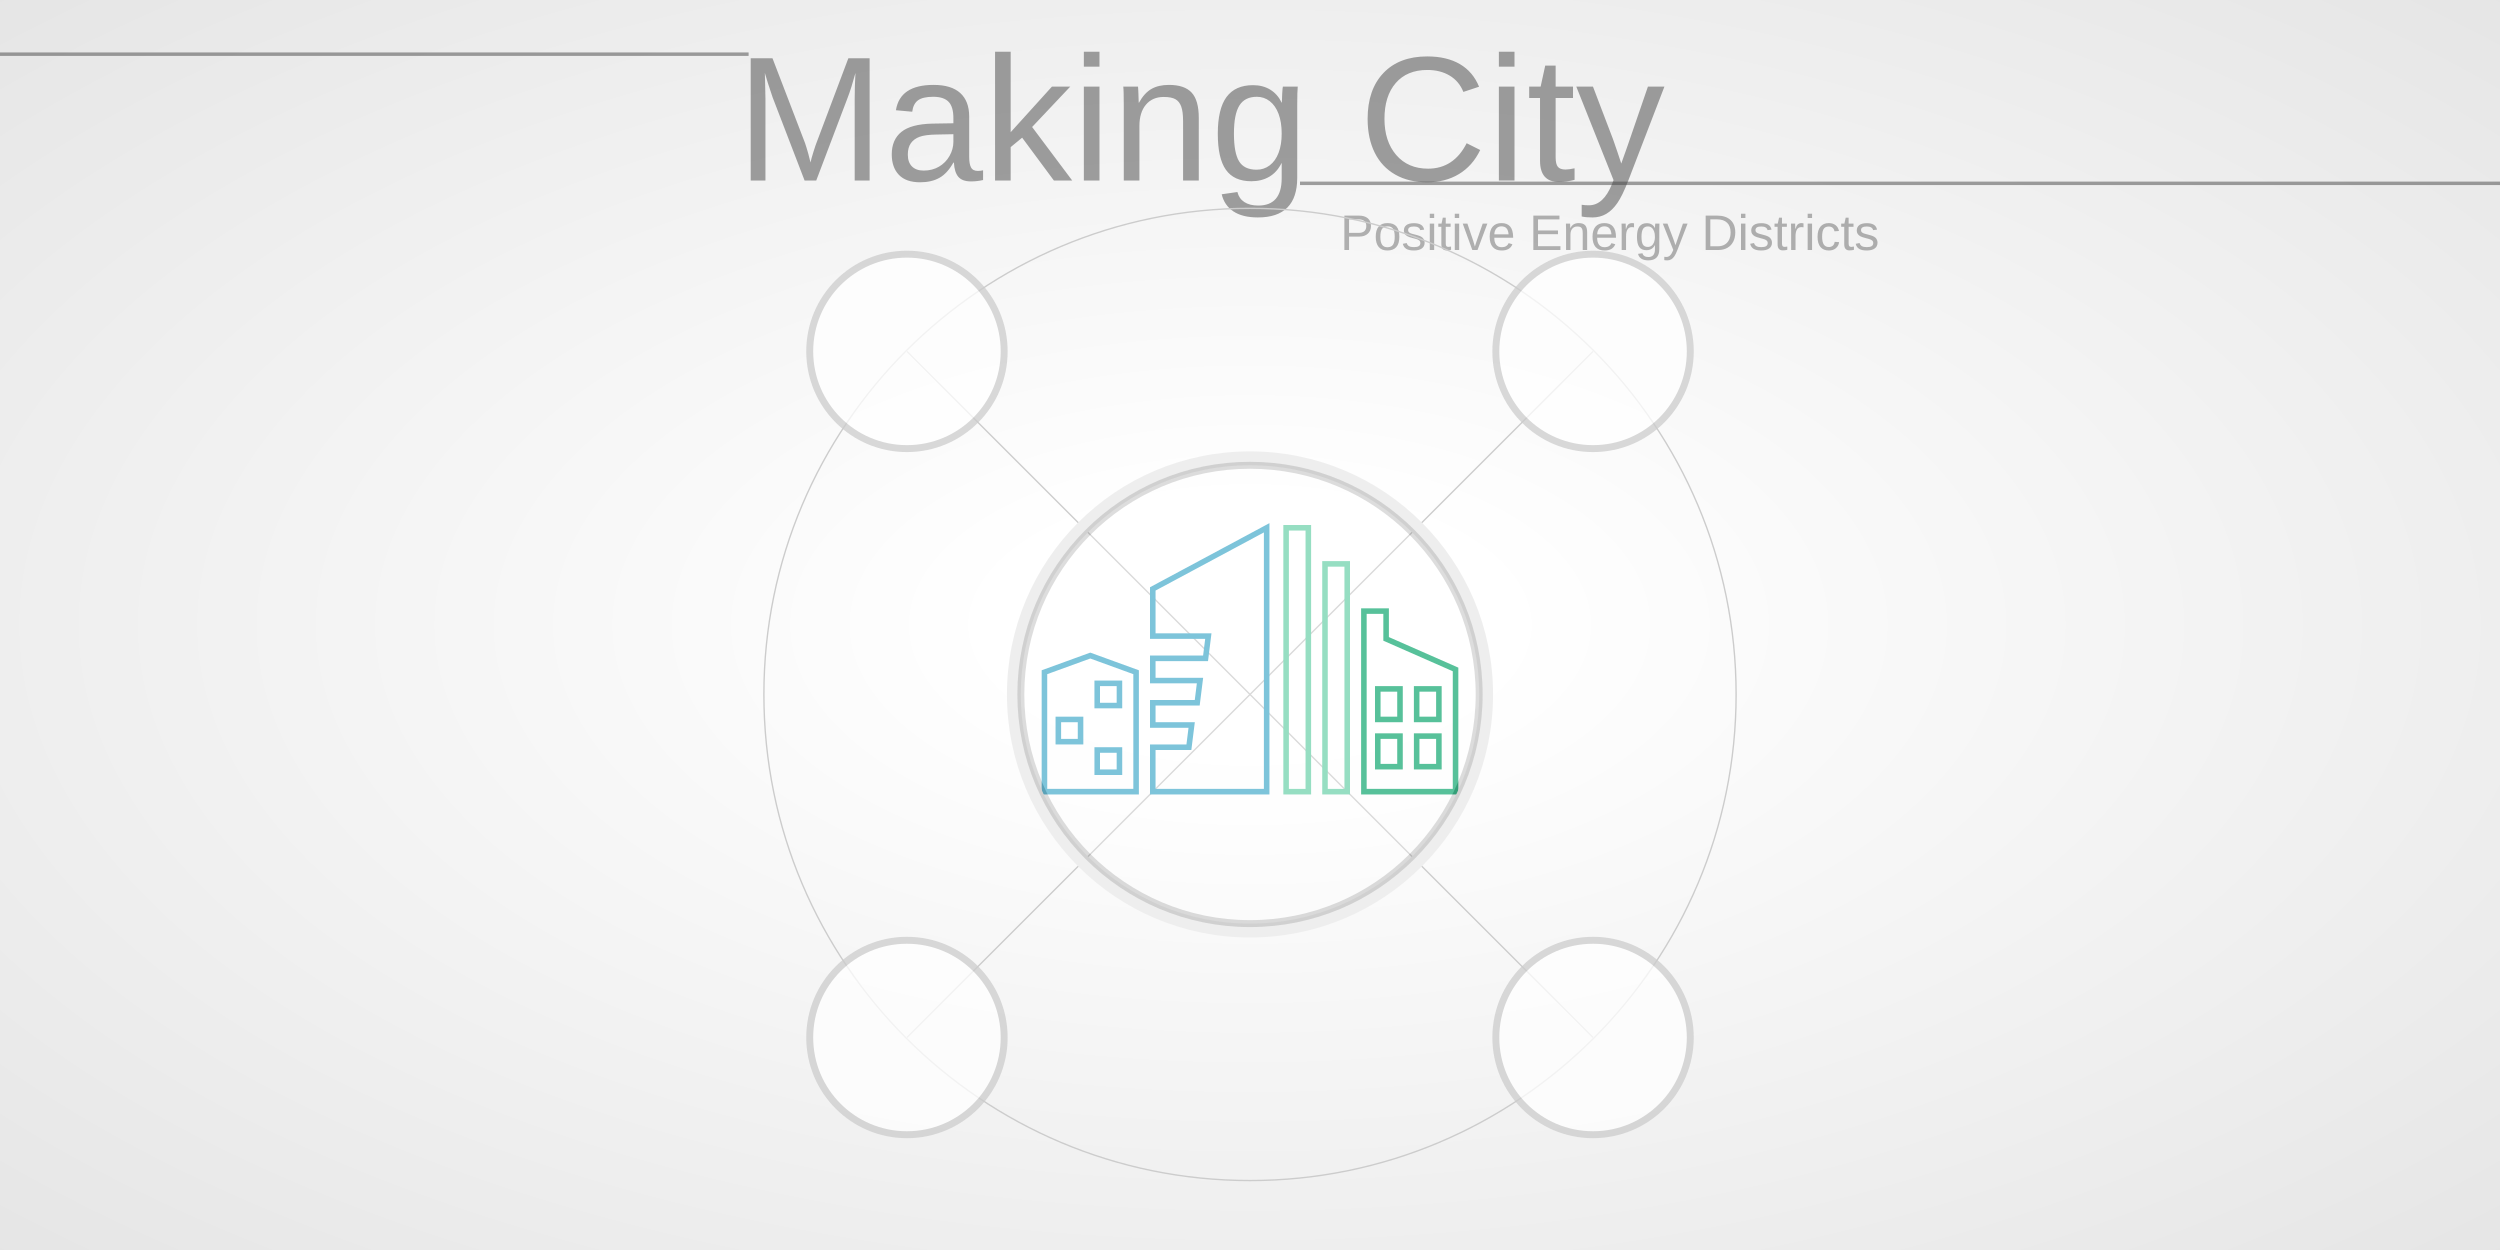
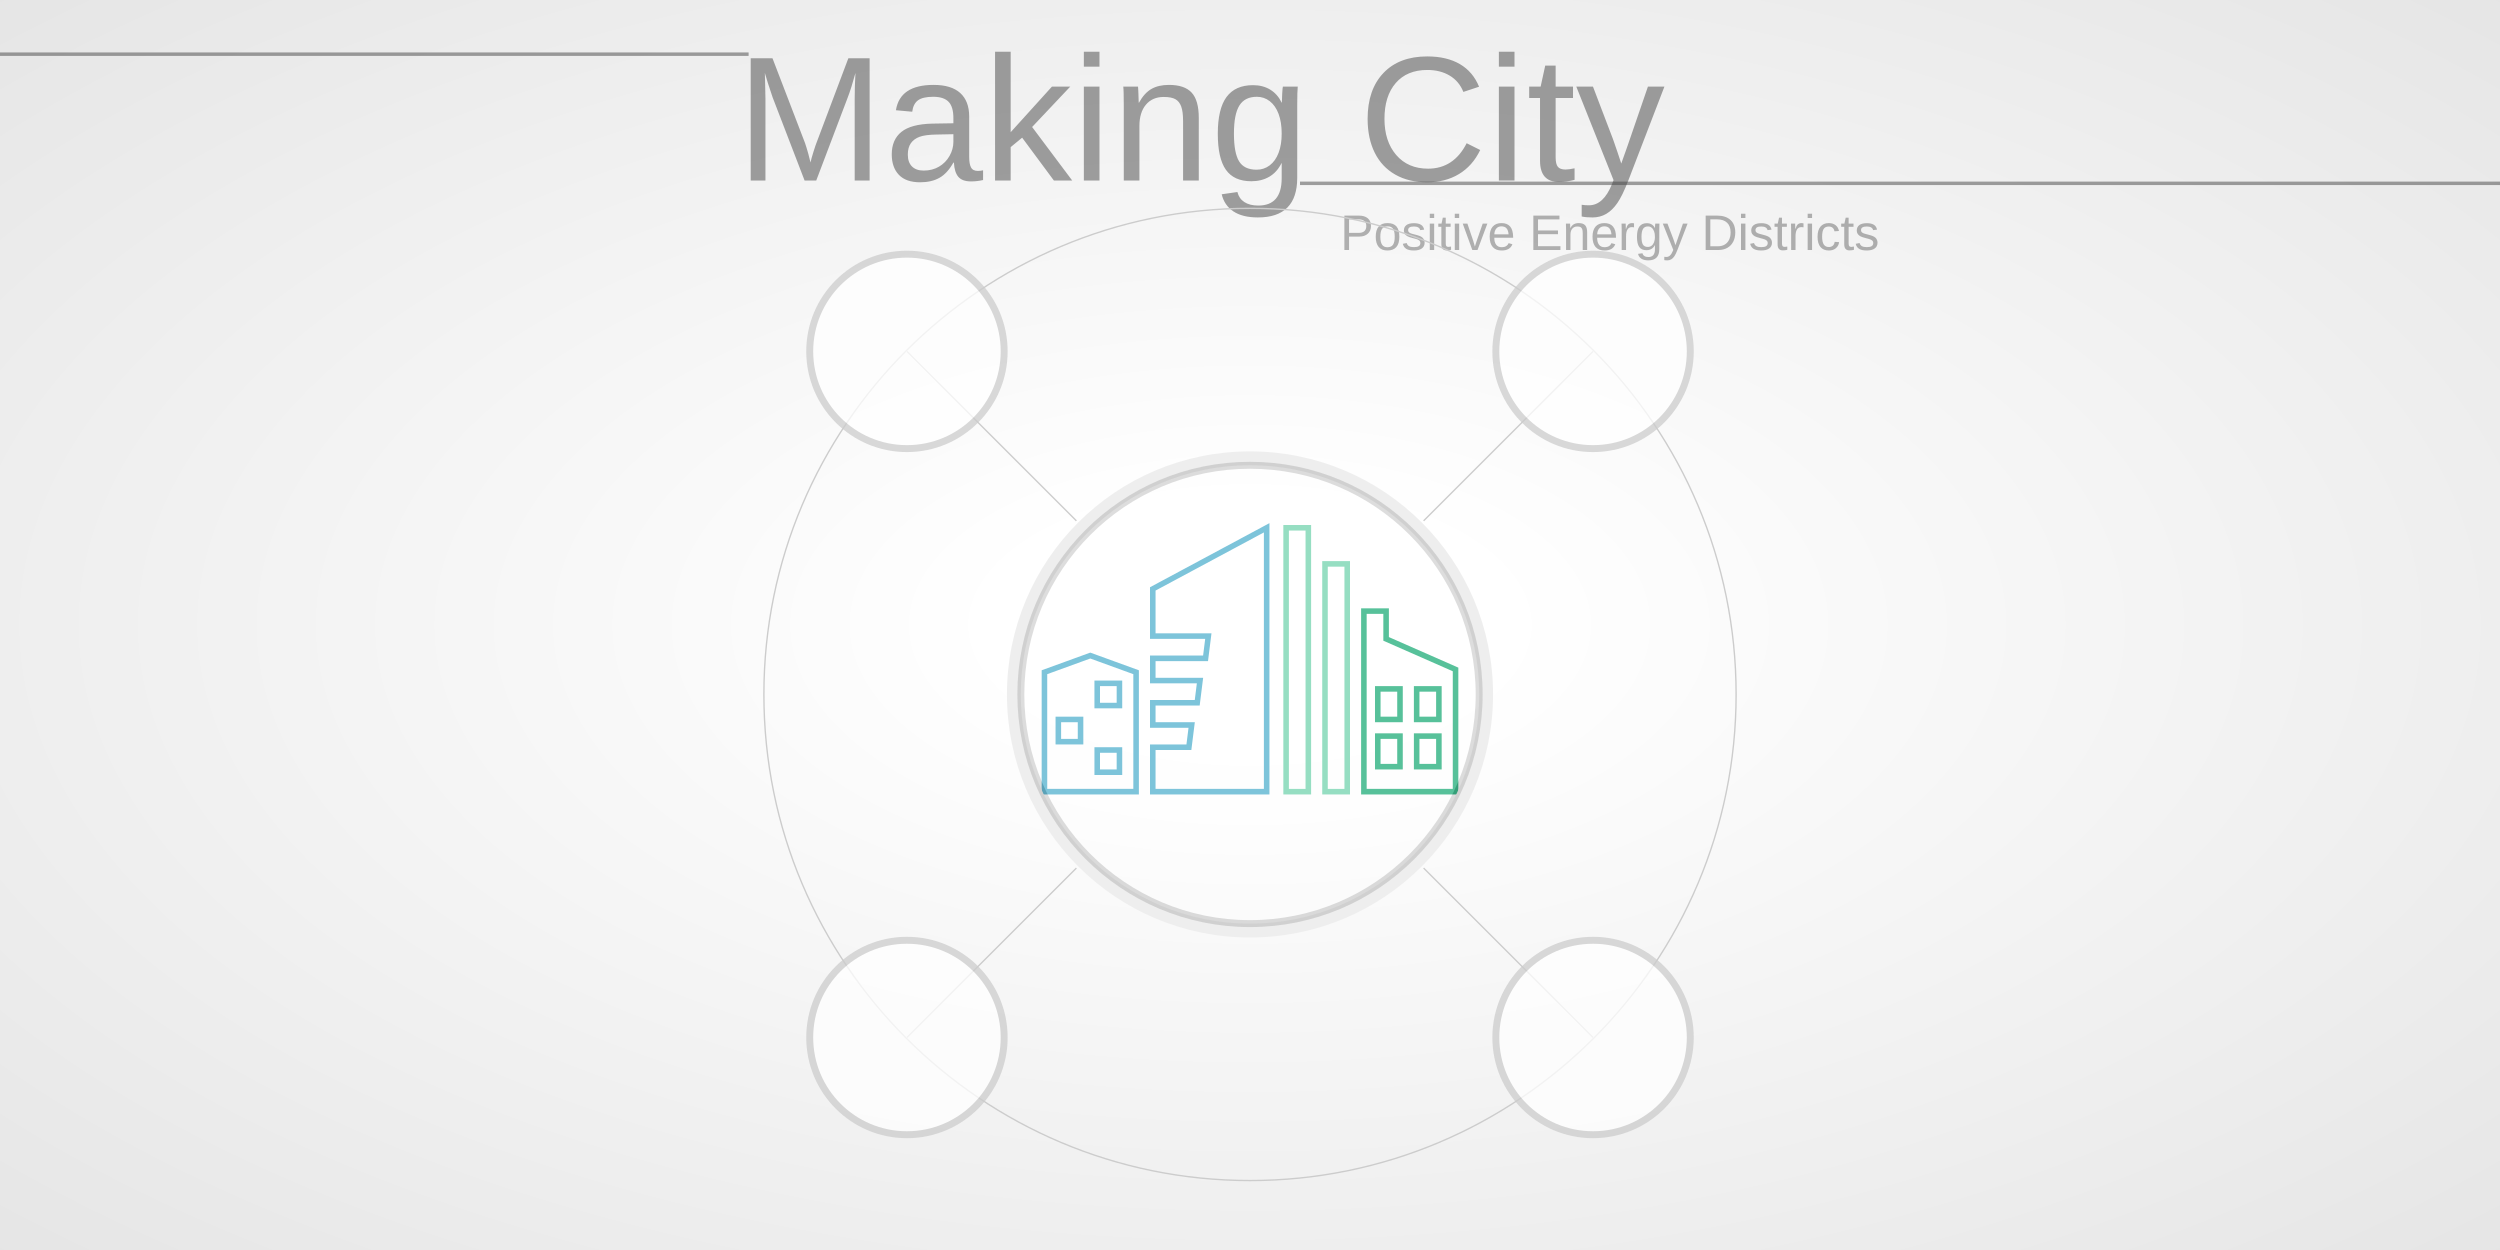
<svg xmlns="http://www.w3.org/2000/svg" width="1800" height="900" viewBox="-900 -500 1800 900" preserveAspectRatio="xMinYMin meet">
  <style>
.line {
	fill: none;
	stroke-width: 1;
	stroke: #ccc;
}
.circle-district {
	cursor: pointer;
}
.grid-head {
	opacity: 0.5;
	stroke-width: 2.5;
	stroke: #444;
}
</style>
  <defs>
    <radialGradient id="grad" cx="50%" cy="50%" r="100%">
      <stop offset="10%" style="stop-color:#fff; stop-opacity:1" />
      <stop offset="50%" style="stop-color:#eee; stop-opacity:1" />
      <stop offset="90%" style="stop-color:#ddd; stop-opacity:1" />
    </radialGradient>
  </defs>
  <rect x="-900" y="-500" width="1800" height="900" fill="url(#grad)" stroke-width="0" stroke="#000" />
  <text x="-370" y="-370" opacity="0.5" font-family="Arial, Helvetica, sans-serif" font-size="128px" fill="#444">Making City</text>
  <path class="grid-head" d="M-900 -461 H-361" />
  <path class="grid-head" d="M36 -368 H900" />
  <text x="65" y="-320" opacity="0.4" font-family="Arial, Helvetica, sans-serif" font-size="36px" fill="#444">Positive Energy Districts</text>
-   <path class="line" d="M0,0 L247,-247" />
-   <path class="line" d="M0,0 L247,247" />
-   <path class="line" d="M0,0 L-247,-247" />
-   <path class="line" d="M0,0 L-247,247" />
+   <path class="line" d="M125,-125 L247,-247" />
+   <path class="line" d="M125,125 L247,247" />
+   <path class="line" d="M-125,-125 L-247,-247" />
+   <path class="line" d="M-125,125 L-247,247" />
  <circle cx="0" cy="0" r="350" stroke-width="1" stroke="#ccc" fill="none" />
  <path id="first-building-path" d="M0,0 L0,43 L16.5,49 L33,43 L33,0 L0,0 Z    M39,0 L39,16 L52,16 L53,24 L39,24 L39,32 L55,32 L56,40 L39,40 L39,48 L58,48 L59,56 L39,56 L39,73 L80,95 L80,0 L39,0 Z" style="stroke:#51b0ce;stroke-width:2px;stroke-dasharray:0px 0px;fill:none;transform: scaleY(-2) scaleX(2) translate(-74px,-35px);">
    <animate id="first-building-path-animate" attributeName="stroke-dashoffset" from="0" to="0" dur="2s" repeatCount="1" />
  </path>
  <path id="first-painting-path" d="M5,0 L5,39 L16.5 44 L28,39 L28,5 L5,5 Z    M15,10 L15,38 L20,38 L20,10    M44,0 L44,11 L57,11 L65,60 L44,60 L44,71 L75,88 L75,5 L44,5    M39,44 L80,44    M39,28 L80,28    M65,0 L65,73 L48,65" style="stroke:#fff;stroke-width:0px;fill:none;transform: scaleY(-2) scaleX(2) translate(-74px,-35px);" />
  <rect x="19" y="7" width="8" height="8" style="stroke:#51b0ce;stroke-width:2px;fill:#fff;transform: scaleY(-2) scaleX(2) translate(-74px,-35px);">
    <animate attributeName="opacity" from="0" to="1" dur="2s" />
  </rect>
  <rect x="5" y="18" width="8" height="8" style="stroke:#51b0ce;stroke-width:2px;fill:#fff;transform: scaleY(-2) scaleX(2) translate(-74px,-35px);">
    <animate attributeName="opacity" from="0" to="1" dur="2s" />
  </rect>
  <rect x="19" y="31" width="8" height="8" style="stroke:#51b0ce;stroke-width:2px;fill:#fff;transform: scaleY(-2) scaleX(2) translate(-74px,-35px);">
    <animate attributeName="opacity" from="0" to="1" dur="2s" />
  </rect>
  <path id="second-building-path" d="M87,0 L87,95 L95,95 L95,0 L87,0 Z M101,0 L101,82 L109,82 L109,0 L101,0 Z" style="stroke:#73d3ae;stroke-width:2px;stroke-dasharray:0px 0px;fill:none;transform: scaleY(-2) scaleX(2) translate(-74px,-35px);">
    <animate id="second-building-path-animate" attributeName="stroke-dashoffset" from="0" to="0" dur="2s" repeatCount="1" />
  </path>
-   <path id="second-painting-path" d="M91,0 L91,95 M105,0 L105,82" style="stroke:#fff;stroke-width:0px;fill:none;transform: scaleY(-2) scaleX(2) translate(-74px,-35px);" />
+   <path id="second-painting-path" d="M91,0 L91,95 M105,0 L105,82 Z" style="stroke:#fff;stroke-width:0px;fill:none;transform: scaleY(-2) scaleX(2) translate(-74px,-35px);" />
  <path id="third-building-path" d="M115,0 L115,65 L123,65 L123,55 L148,44 L148,0 L115,0 Z" style="stroke:#1fac78;stroke-width:2px;stroke-dasharray:0px 0px;fill:none;transform: scaleY(-2) scaleX(2) translate(-74px,-35px);">
    <animate id="third-building-path-animate" attributeName="stroke-dashoffset" from="0" to="0" dur="2s" repeatCount="1" />
  </path>
-   <path id="third-painting-path" d="M119,0 L119,65 L119,52 L144,41 L144,5 L125,5 L125,45 L140,39 L140,5 L133,5 L133,39" style="stroke:#fff;stroke-width:0px;fill:none;transform: scaleY(-2) scaleX(2) translate(-74px,-35px);" />
+   <path id="third-painting-path" d="M120,0 L120,65 L120,52 L144,41 L144,4 L125,4 L125,45 L140,39 L140,4 L133,4 L133,39" style="stroke:#fff;stroke-width:0px;fill:none;transform: scaleY(-2) scaleX(2) translate(-74px,-35px);" />
  <rect x="120" y="9" width="8" height="11" style="stroke:#1fac78;stroke-width:2px;fill:#fff;transform: scaleY(-2) scaleX(2) translate(-74px,-35px);">
    <animate attributeName="opacity" from="0" to="1" dur="2s" />
  </rect>
  <rect x="120" y="26" width="8" height="11" style="stroke:#1fac78;stroke-width:2px;fill:#fff;transform: scaleY(-2) scaleX(2) translate(-74px,-35px);">
    <animate attributeName="opacity" from="0" to="1" dur="2s" />
  </rect>
  <rect x="134" y="9" width="8" height="11" style="stroke:#1fac78;stroke-width:2px;fill:#fff;transform: scaleY(-2) scaleX(2) translate(-74px,-35px);">
    <animate attributeName="opacity" from="0" to="1" dur="2s" />
  </rect>
  <rect x="134" y="26" width="8" height="11" style="stroke:#1fac78;stroke-width:2px;fill:#fff;transform: scaleY(-2) scaleX(2) translate(-74px,-35px);">
    <animate attributeName="opacity" from="0" to="1" dur="2s" />
  </rect>
  <circle id="outer-district" cx="0" cy="0" r="170" stroke-width="10" stroke="#eee" fill="none" transform="scale(1.0)">
    <animate attributeName="r" begin="0s" dur="3s" repeatCount="indefinite" values="170;180;170" />
  </circle>
  <circle class="circle-district" id="district" cx="0" cy="0" r="165" stroke-width="5" stroke="#777" fill="#fff" opacity="0.25" transform="scale(1.0)">
    <animate attributeName="r" begin="0s" dur="3s" repeatCount="indefinite" values="165;175;165" />
  </circle>
  <circle cx="247" cy="-247" r="70" stroke-width="5" stroke="#ccc" fill="#fff" opacity="0.75" />
  <circle cx="247" cy="247" r="70" stroke-width="5" stroke="#ccc" fill="#fff" opacity="0.75" />
  <circle cx="-247" cy="-247" r="70" stroke-width="5" stroke="#ccc" fill="#fff" opacity="0.75" />
  <circle cx="-247" cy="247" r="70" stroke-width="5" stroke="#ccc" fill="#fff" opacity="0.75" />
</svg>
